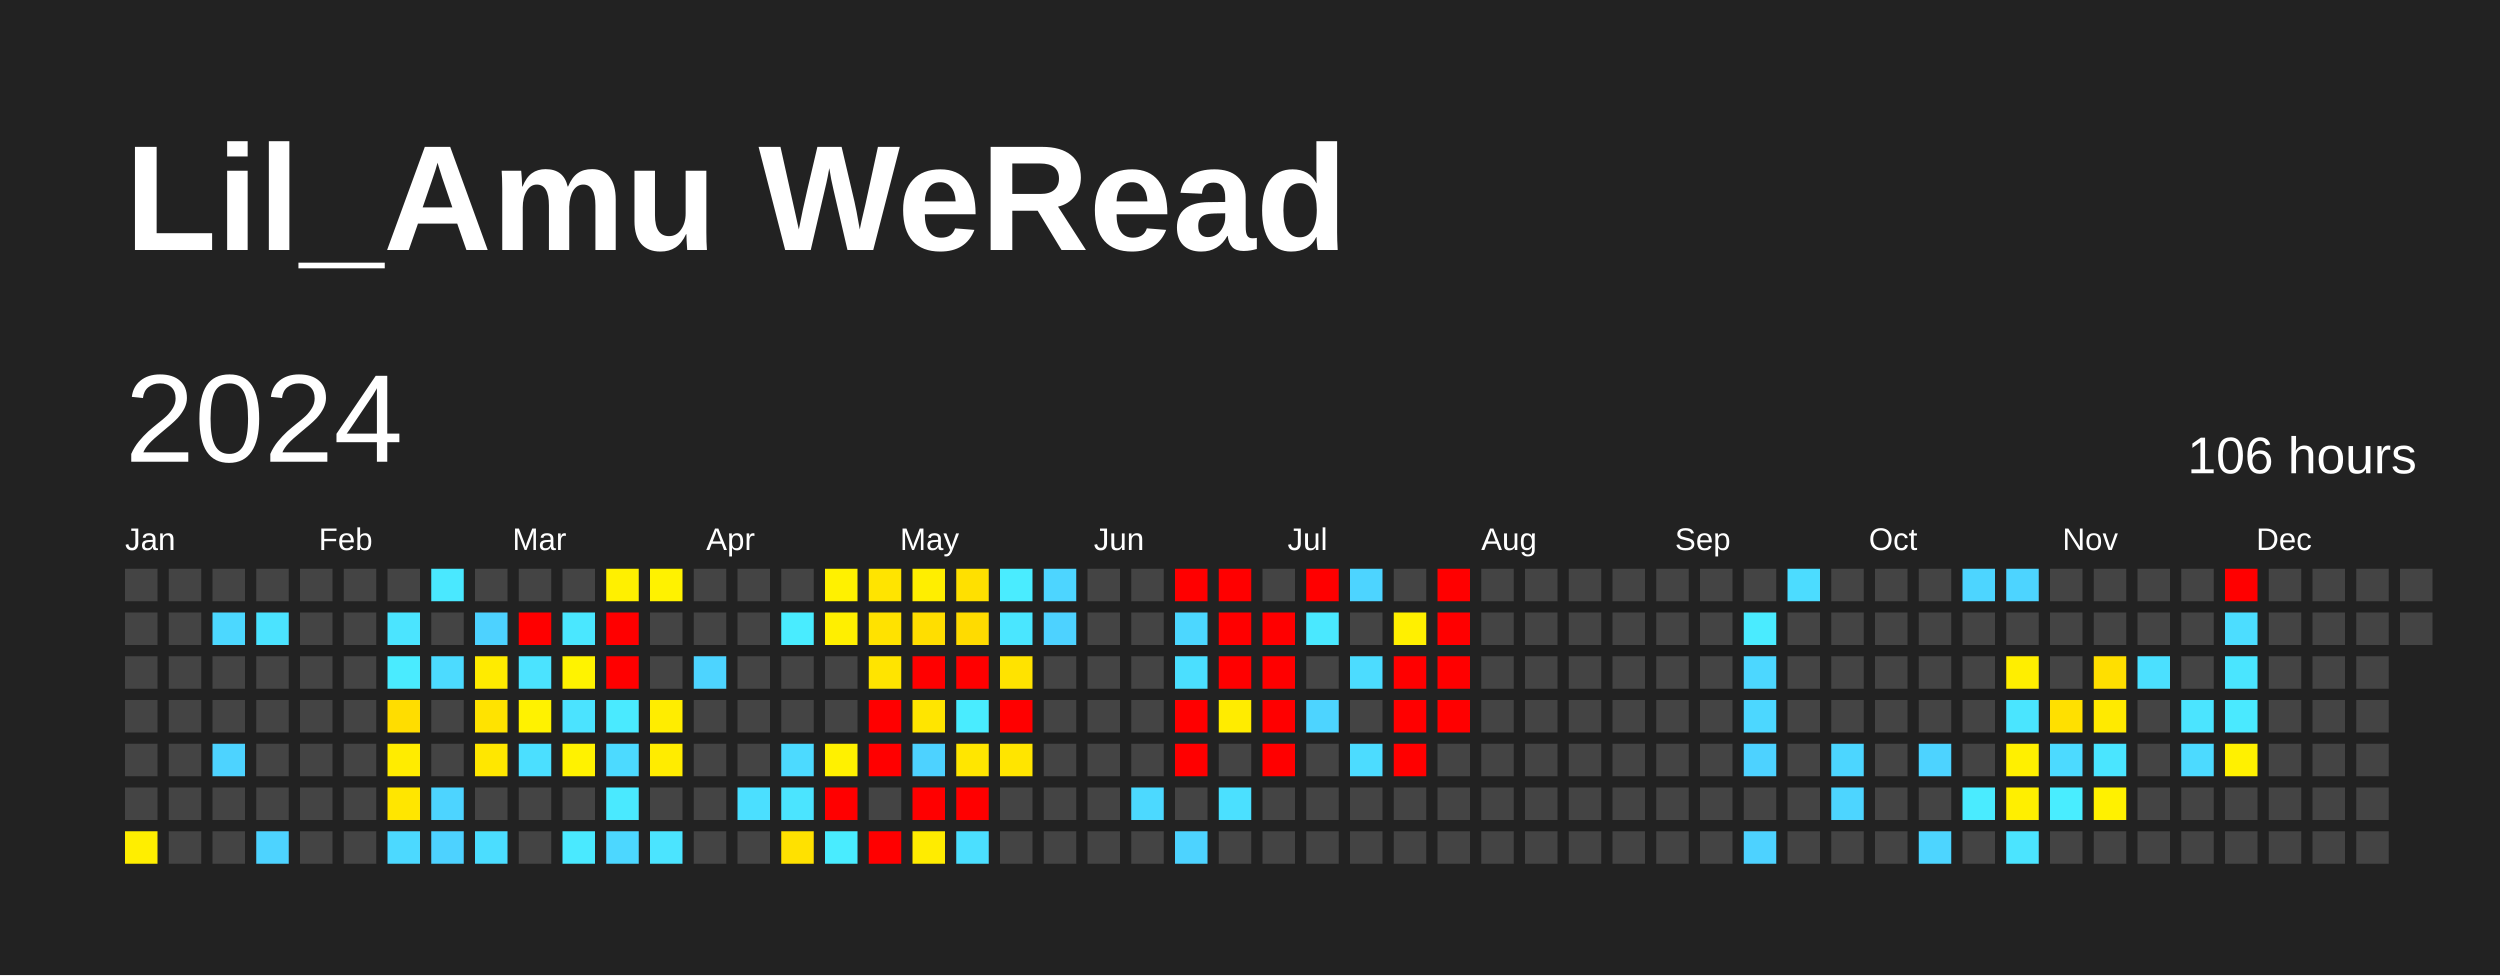
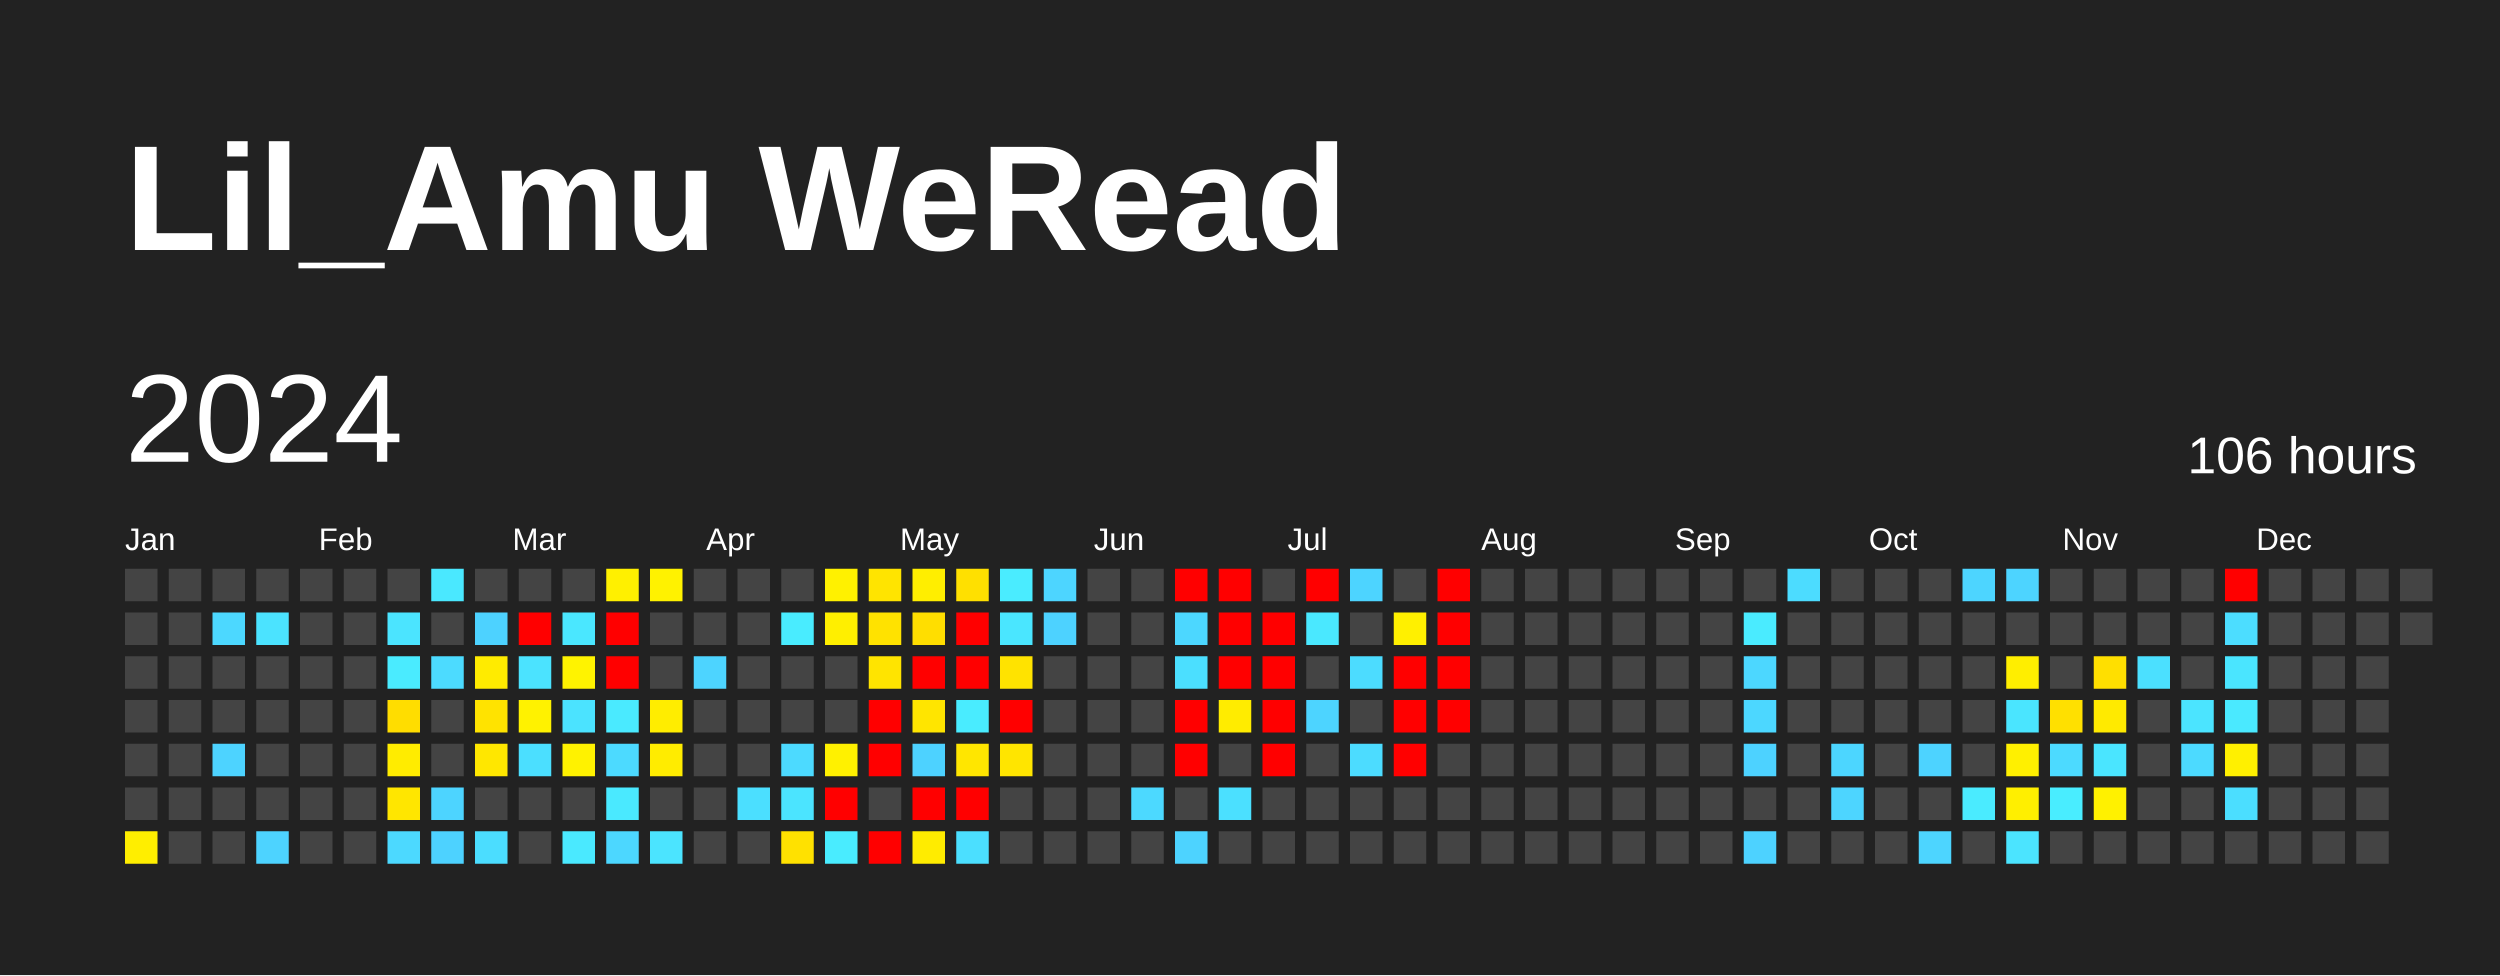
<svg xmlns="http://www.w3.org/2000/svg" baseProfile="full" height="78mm" version="1.1" viewBox="0,0,200,78" width="200mm">
  <defs />
  <rect fill="#222222" height="78" width="200" x="0" y="0" />
  <text fill="#FFFFFF" style="font-size:12px; font-family:Arial; font-weight:bold;" x="10" y="20">Lil_Amu WeRead</text>
  <text dominant-baseline="hanging" fill="#FFFFFF" style="font-size:10.0px; font-family:Arial;" x="10" y="30">2024</text>
  <text dominant-baseline="hanging" fill="#FFFFFF" style="font-size:4.125px; font-family:Arial;" x="175" y="35">106 hours</text>
  <text fill="#FFFFFF" style="font-size:2.5px; font-family:Arial" x="10.0" y="44">Jan</text>
  <text fill="#FFFFFF" style="font-size:2.5px; font-family:Arial" x="25.5" y="44">Feb</text>
  <text fill="#FFFFFF" style="font-size:2.5px; font-family:Arial" x="41.0" y="44">Mar</text>
  <text fill="#FFFFFF" style="font-size:2.5px; font-family:Arial" x="56.5" y="44">Apr</text>
  <text fill="#FFFFFF" style="font-size:2.5px; font-family:Arial" x="72.0" y="44">May</text>
  <text fill="#FFFFFF" style="font-size:2.5px; font-family:Arial" x="87.5" y="44">Jun</text>
  <text fill="#FFFFFF" style="font-size:2.5px; font-family:Arial" x="103.0" y="44">Jul</text>
  <text fill="#FFFFFF" style="font-size:2.5px; font-family:Arial" x="118.5" y="44">Aug</text>
  <text fill="#FFFFFF" style="font-size:2.5px; font-family:Arial" x="134.0" y="44">Sep</text>
  <text fill="#FFFFFF" style="font-size:2.5px; font-family:Arial" x="149.5" y="44">Oct</text>
  <text fill="#FFFFFF" style="font-size:2.5px; font-family:Arial" x="165.0" y="44">Nov</text>
  <text fill="#FFFFFF" style="font-size:2.5px; font-family:Arial" x="180.5" y="44">Dec</text>
  <rect fill="#444444" height="2.6" width="2.6" x="10.0" y="45.5" />
  <rect fill="#444444" height="2.6" width="2.6" x="10.0" y="49.0" />
  <rect fill="#444444" height="2.6" width="2.6" x="10.0" y="52.5" />
  <rect fill="#444444" height="2.6" width="2.6" x="10.0" y="56.0" />
  <rect fill="#444444" height="2.6" width="2.6" x="10.0" y="59.5" />
  <rect fill="#444444" height="2.6" width="2.6" x="10.0" y="63.0" />
  <rect fill="#ffee00" height="2.6" width="2.6" x="10.0" y="66.5" />
  <rect fill="#444444" height="2.6" width="2.6" x="13.5" y="45.5" />
  <rect fill="#444444" height="2.6" width="2.6" x="13.5" y="49.0" />
  <rect fill="#444444" height="2.6" width="2.6" x="13.5" y="52.5" />
  <rect fill="#444444" height="2.6" width="2.6" x="13.5" y="56.0" />
  <rect fill="#444444" height="2.6" width="2.6" x="13.5" y="59.5" />
  <rect fill="#444444" height="2.6" width="2.6" x="13.5" y="63.0" />
  <rect fill="#444444" height="2.6" width="2.6" x="13.5" y="66.5" />
  <rect fill="#444444" height="2.6" width="2.6" x="17.0" y="45.5" />
  <rect fill="#4cd8ff" height="2.6" width="2.6" x="17.0" y="49.0" />
  <rect fill="#444444" height="2.6" width="2.6" x="17.0" y="52.5" />
  <rect fill="#444444" height="2.6" width="2.6" x="17.0" y="56.0" />
  <rect fill="#4dd3ff" height="2.6" width="2.6" x="17.0" y="59.5" />
  <rect fill="#444444" height="2.6" width="2.6" x="17.0" y="63.0" />
  <rect fill="#444444" height="2.6" width="2.6" x="17.0" y="66.5" />
  <rect fill="#444444" height="2.6" width="2.6" x="20.5" y="45.5" />
  <rect fill="#4be3ff" height="2.6" width="2.6" x="20.5" y="49.0" />
  <rect fill="#444444" height="2.6" width="2.6" x="20.5" y="52.5" />
  <rect fill="#444444" height="2.6" width="2.6" x="20.5" y="56.0" />
  <rect fill="#444444" height="2.6" width="2.6" x="20.5" y="59.5" />
  <rect fill="#444444" height="2.6" width="2.6" x="20.5" y="63.0" />
  <rect fill="#4dd3ff" height="2.6" width="2.6" x="20.5" y="66.5" />
  <rect fill="#444444" height="2.6" width="2.6" x="24.0" y="45.5" />
  <rect fill="#444444" height="2.6" width="2.6" x="24.0" y="49.0" />
  <rect fill="#444444" height="2.6" width="2.6" x="24.0" y="52.5" />
  <rect fill="#444444" height="2.6" width="2.6" x="24.0" y="56.0" />
  <rect fill="#444444" height="2.6" width="2.6" x="24.0" y="59.5" />
  <rect fill="#444444" height="2.6" width="2.6" x="24.0" y="63.0" />
  <rect fill="#444444" height="2.6" width="2.6" x="24.0" y="66.5" />
  <rect fill="#444444" height="2.6" width="2.6" x="27.5" y="45.5" />
  <rect fill="#444444" height="2.6" width="2.6" x="27.5" y="49.0" />
  <rect fill="#444444" height="2.6" width="2.6" x="27.5" y="52.5" />
  <rect fill="#444444" height="2.6" width="2.6" x="27.5" y="56.0" />
  <rect fill="#444444" height="2.6" width="2.6" x="27.5" y="59.5" />
  <rect fill="#444444" height="2.6" width="2.6" x="27.5" y="63.0" />
  <rect fill="#444444" height="2.6" width="2.6" x="27.5" y="66.5" />
  <rect fill="#444444" height="2.6" width="2.6" x="31.0" y="45.5" />
  <rect fill="#4be4ff" height="2.6" width="2.6" x="31.0" y="49.0" />
  <rect fill="#4aebff" height="2.6" width="2.6" x="31.0" y="52.5" />
  <rect fill="#ffdd00" height="2.6" width="2.6" x="31.0" y="56.0" />
  <rect fill="#ffec00" height="2.6" width="2.6" x="31.0" y="59.5" />
  <rect fill="#ffe600" height="2.6" width="2.6" x="31.0" y="63.0" />
  <rect fill="#4cd9ff" height="2.6" width="2.6" x="31.0" y="66.5" />
  <rect fill="#4ae8ff" height="2.6" width="2.6" x="34.5" y="45.5" />
  <rect fill="#444444" height="2.6" width="2.6" x="34.5" y="49.0" />
  <rect fill="#4cdbff" height="2.6" width="2.6" x="34.5" y="52.5" />
  <rect fill="#444444" height="2.6" width="2.6" x="34.5" y="56.0" />
  <rect fill="#444444" height="2.6" width="2.6" x="34.5" y="59.5" />
  <rect fill="#4dd4ff" height="2.6" width="2.6" x="34.5" y="63.0" />
  <rect fill="#4dd2ff" height="2.6" width="2.6" x="34.5" y="66.5" />
  <rect fill="#444444" height="2.6" width="2.6" x="38.0" y="45.5" />
  <rect fill="#4dd2ff" height="2.6" width="2.6" x="38.0" y="49.0" />
  <rect fill="#ffeb00" height="2.6" width="2.6" x="38.0" y="52.5" />
  <rect fill="#ffe300" height="2.6" width="2.6" x="38.0" y="56.0" />
  <rect fill="#ffe700" height="2.6" width="2.6" x="38.0" y="59.5" />
  <rect fill="#444444" height="2.6" width="2.6" x="38.0" y="63.0" />
  <rect fill="#4bddff" height="2.6" width="2.6" x="38.0" y="66.5" />
  <rect fill="#444444" height="2.6" width="2.6" x="41.5" y="45.5" />
  <rect fill="red" height="2.6" width="2.6" x="41.5" y="49.0" />
  <rect fill="#4be3ff" height="2.6" width="2.6" x="41.5" y="52.5" />
  <rect fill="#fff200" height="2.6" width="2.6" x="41.5" y="56.0" />
  <rect fill="#4bdfff" height="2.6" width="2.6" x="41.5" y="59.5" />
  <rect fill="#444444" height="2.6" width="2.6" x="41.5" y="63.0" />
  <rect fill="#444444" height="2.6" width="2.6" x="41.5" y="66.5" />
  <rect fill="#444444" height="2.6" width="2.6" x="45.0" y="45.5" />
  <rect fill="#4ae7ff" height="2.6" width="2.6" x="45.0" y="49.0" />
  <rect fill="#fff300" height="2.6" width="2.6" x="45.0" y="52.5" />
  <rect fill="#4be3ff" height="2.6" width="2.6" x="45.0" y="56.0" />
  <rect fill="#fff200" height="2.6" width="2.6" x="45.0" y="59.5" />
  <rect fill="#444444" height="2.6" width="2.6" x="45.0" y="63.0" />
  <rect fill="#4ae9ff" height="2.6" width="2.6" x="45.0" y="66.5" />
  <rect fill="#fff000" height="2.6" width="2.6" x="48.5" y="45.5" />
  <rect fill="red" height="2.6" width="2.6" x="48.5" y="49.0" />
  <rect fill="red" height="2.6" width="2.6" x="48.5" y="52.5" />
  <rect fill="#4aeaff" height="2.6" width="2.6" x="48.5" y="56.0" />
  <rect fill="#4cdaff" height="2.6" width="2.6" x="48.5" y="59.5" />
  <rect fill="#4ae9ff" height="2.6" width="2.6" x="48.5" y="63.0" />
  <rect fill="#4cd7ff" height="2.6" width="2.6" x="48.5" y="66.5" />
  <rect fill="#fff200" height="2.6" width="2.6" x="52.0" y="45.5" />
  <rect fill="#444444" height="2.6" width="2.6" x="52.0" y="49.0" />
  <rect fill="#444444" height="2.6" width="2.6" x="52.0" y="52.5" />
  <rect fill="#ffed00" height="2.6" width="2.6" x="52.0" y="56.0" />
  <rect fill="#ffec00" height="2.6" width="2.6" x="52.0" y="59.5" />
  <rect fill="#444444" height="2.6" width="2.6" x="52.0" y="63.0" />
  <rect fill="#4be4ff" height="2.6" width="2.6" x="52.0" y="66.5" />
  <rect fill="#444444" height="2.6" width="2.6" x="55.5" y="45.5" />
  <rect fill="#444444" height="2.6" width="2.6" x="55.5" y="49.0" />
  <rect fill="#4dd4ff" height="2.6" width="2.6" x="55.5" y="52.5" />
  <rect fill="#444444" height="2.6" width="2.6" x="55.5" y="56.0" />
  <rect fill="#444444" height="2.6" width="2.6" x="55.5" y="59.5" />
  <rect fill="#444444" height="2.6" width="2.6" x="55.5" y="63.0" />
  <rect fill="#444444" height="2.6" width="2.6" x="55.5" y="66.5" />
  <rect fill="#444444" height="2.6" width="2.6" x="59.0" y="45.5" />
  <rect fill="#444444" height="2.6" width="2.6" x="59.0" y="49.0" />
  <rect fill="#444444" height="2.6" width="2.6" x="59.0" y="52.5" />
  <rect fill="#444444" height="2.6" width="2.6" x="59.0" y="56.0" />
  <rect fill="#444444" height="2.6" width="2.6" x="59.0" y="59.5" />
  <rect fill="#4bdfff" height="2.6" width="2.6" x="59.0" y="63.0" />
  <rect fill="#444444" height="2.6" width="2.6" x="59.0" y="66.5" />
  <rect fill="#444444" height="2.6" width="2.6" x="62.5" y="45.5" />
  <rect fill="#49ecff" height="2.6" width="2.6" x="62.5" y="49.0" />
  <rect fill="#444444" height="2.6" width="2.6" x="62.5" y="52.5" />
  <rect fill="#444444" height="2.6" width="2.6" x="62.5" y="56.0" />
  <rect fill="#4cdaff" height="2.6" width="2.6" x="62.5" y="59.5" />
  <rect fill="#4be4ff" height="2.6" width="2.6" x="62.5" y="63.0" />
  <rect fill="#ffe100" height="2.6" width="2.6" x="62.5" y="66.5" />
  <rect fill="#fff100" height="2.6" width="2.6" x="66.0" y="45.5" />
  <rect fill="#ffef00" height="2.6" width="2.6" x="66.0" y="49.0" />
  <rect fill="#444444" height="2.6" width="2.6" x="66.0" y="52.5" />
  <rect fill="#444444" height="2.6" width="2.6" x="66.0" y="56.0" />
  <rect fill="#fff100" height="2.6" width="2.6" x="66.0" y="59.5" />
  <rect fill="red" height="2.6" width="2.6" x="66.0" y="63.0" />
  <rect fill="#49ecff" height="2.6" width="2.6" x="66.0" y="66.5" />
  <rect fill="#ffe400" height="2.6" width="2.6" x="69.5" y="45.5" />
  <rect fill="#ffe200" height="2.6" width="2.6" x="69.5" y="49.0" />
  <rect fill="#ffe400" height="2.6" width="2.6" x="69.5" y="52.5" />
  <rect fill="red" height="2.6" width="2.6" x="69.5" y="56.0" />
  <rect fill="red" height="2.6" width="2.6" x="69.5" y="59.5" />
  <rect fill="#444444" height="2.6" width="2.6" x="69.5" y="63.0" />
  <rect fill="red" height="2.6" width="2.6" x="69.5" y="66.5" />
  <rect fill="#ffee00" height="2.6" width="2.6" x="73.0" y="45.5" />
  <rect fill="#ffde00" height="2.6" width="2.6" x="73.0" y="49.0" />
  <rect fill="red" height="2.6" width="2.6" x="73.0" y="52.5" />
  <rect fill="#ffe500" height="2.6" width="2.6" x="73.0" y="56.0" />
  <rect fill="#4dd2ff" height="2.6" width="2.6" x="73.0" y="59.5" />
  <rect fill="red" height="2.6" width="2.6" x="73.0" y="63.0" />
  <rect fill="#ffec00" height="2.6" width="2.6" x="73.0" y="66.5" />
  <rect fill="#ffe000" height="2.6" width="2.6" x="76.5" y="45.5" />
-   <rect fill="#ffdb00" height="2.6" width="2.6" x="76.5" y="49.0" />
+   <rect fill="red" height="2.6" width="2.6" x="76.5" y="49.0" />
  <rect fill="red" height="2.6" width="2.6" x="76.5" y="52.5" />
  <rect fill="#49ecff" height="2.6" width="2.6" x="76.5" y="56.0" />
  <rect fill="#ffe600" height="2.6" width="2.6" x="76.5" y="59.5" />
  <rect fill="red" height="2.6" width="2.6" x="76.5" y="63.0" />
  <rect fill="#4bdfff" height="2.6" width="2.6" x="76.5" y="66.5" />
  <rect fill="#4aecff" height="2.6" width="2.6" x="80.0" y="45.5" />
  <rect fill="#4ae6ff" height="2.6" width="2.6" x="80.0" y="49.0" />
  <rect fill="#ffe300" height="2.6" width="2.6" x="80.0" y="52.5" />
  <rect fill="red" height="2.6" width="2.6" x="80.0" y="56.0" />
  <rect fill="#ffe500" height="2.6" width="2.6" x="80.0" y="59.5" />
  <rect fill="#444444" height="2.6" width="2.6" x="80.0" y="63.0" />
  <rect fill="#444444" height="2.6" width="2.6" x="80.0" y="66.5" />
  <rect fill="#4dd5ff" height="2.6" width="2.6" x="83.5" y="45.5" />
  <rect fill="#4dd2ff" height="2.6" width="2.6" x="83.5" y="49.0" />
  <rect fill="#444444" height="2.6" width="2.6" x="83.5" y="52.5" />
  <rect fill="#444444" height="2.6" width="2.6" x="83.5" y="56.0" />
  <rect fill="#444444" height="2.6" width="2.6" x="83.5" y="59.5" />
  <rect fill="#444444" height="2.6" width="2.6" x="83.5" y="63.0" />
  <rect fill="#444444" height="2.6" width="2.6" x="83.5" y="66.5" />
  <rect fill="#444444" height="2.6" width="2.6" x="87.0" y="45.5" />
  <rect fill="#444444" height="2.6" width="2.6" x="87.0" y="49.0" />
  <rect fill="#444444" height="2.6" width="2.6" x="87.0" y="52.5" />
  <rect fill="#444444" height="2.6" width="2.6" x="87.0" y="56.0" />
  <rect fill="#444444" height="2.6" width="2.6" x="87.0" y="59.5" />
  <rect fill="#444444" height="2.6" width="2.6" x="87.0" y="63.0" />
  <rect fill="#444444" height="2.6" width="2.6" x="87.0" y="66.5" />
  <rect fill="#444444" height="2.6" width="2.6" x="90.5" y="45.5" />
  <rect fill="#444444" height="2.6" width="2.6" x="90.5" y="49.0" />
  <rect fill="#444444" height="2.6" width="2.6" x="90.5" y="52.5" />
  <rect fill="#444444" height="2.6" width="2.6" x="90.5" y="56.0" />
  <rect fill="#444444" height="2.6" width="2.6" x="90.5" y="59.5" />
  <rect fill="#4cd9ff" height="2.6" width="2.6" x="90.5" y="63.0" />
  <rect fill="#444444" height="2.6" width="2.6" x="90.5" y="66.5" />
  <rect fill="red" height="2.6" width="2.6" x="94.0" y="45.5" />
  <rect fill="#4cd7ff" height="2.6" width="2.6" x="94.0" y="49.0" />
  <rect fill="#4bdfff" height="2.6" width="2.6" x="94.0" y="52.5" />
  <rect fill="red" height="2.6" width="2.6" x="94.0" y="56.0" />
  <rect fill="red" height="2.6" width="2.6" x="94.0" y="59.5" />
  <rect fill="#444444" height="2.6" width="2.6" x="94.0" y="63.0" />
  <rect fill="#4dd3ff" height="2.6" width="2.6" x="94.0" y="66.5" />
  <rect fill="red" height="2.6" width="2.6" x="97.5" y="45.5" />
  <rect fill="red" height="2.6" width="2.6" x="97.5" y="49.0" />
  <rect fill="red" height="2.6" width="2.6" x="97.5" y="52.5" />
  <rect fill="#ffec00" height="2.6" width="2.6" x="97.5" y="56.0" />
  <rect fill="#444444" height="2.6" width="2.6" x="97.5" y="59.5" />
  <rect fill="#4be0ff" height="2.6" width="2.6" x="97.5" y="63.0" />
  <rect fill="#444444" height="2.6" width="2.6" x="97.5" y="66.5" />
  <rect fill="#444444" height="2.6" width="2.6" x="101.0" y="45.5" />
  <rect fill="red" height="2.6" width="2.6" x="101.0" y="49.0" />
  <rect fill="red" height="2.6" width="2.6" x="101.0" y="52.5" />
  <rect fill="red" height="2.6" width="2.6" x="101.0" y="56.0" />
  <rect fill="red" height="2.6" width="2.6" x="101.0" y="59.5" />
  <rect fill="#444444" height="2.6" width="2.6" x="101.0" y="63.0" />
  <rect fill="#444444" height="2.6" width="2.6" x="101.0" y="66.5" />
  <rect fill="red" height="2.6" width="2.6" x="104.5" y="45.5" />
  <rect fill="#4ae8ff" height="2.6" width="2.6" x="104.5" y="49.0" />
  <rect fill="#444444" height="2.6" width="2.6" x="104.5" y="52.5" />
  <rect fill="#4dd4ff" height="2.6" width="2.6" x="104.5" y="56.0" />
  <rect fill="#444444" height="2.6" width="2.6" x="104.5" y="59.5" />
  <rect fill="#444444" height="2.6" width="2.6" x="104.5" y="63.0" />
  <rect fill="#444444" height="2.6" width="2.6" x="104.5" y="66.5" />
  <rect fill="#4dd4ff" height="2.6" width="2.6" x="108.0" y="45.5" />
  <rect fill="#444444" height="2.6" width="2.6" x="108.0" y="49.0" />
  <rect fill="#4cdcff" height="2.6" width="2.6" x="108.0" y="52.5" />
  <rect fill="#444444" height="2.6" width="2.6" x="108.0" y="56.0" />
  <rect fill="#4cdcff" height="2.6" width="2.6" x="108.0" y="59.5" />
  <rect fill="#444444" height="2.6" width="2.6" x="108.0" y="63.0" />
  <rect fill="#444444" height="2.6" width="2.6" x="108.0" y="66.5" />
  <rect fill="#444444" height="2.6" width="2.6" x="111.5" y="45.5" />
  <rect fill="#fff000" height="2.6" width="2.6" x="111.5" y="49.0" />
  <rect fill="red" height="2.6" width="2.6" x="111.5" y="52.5" />
  <rect fill="red" height="2.6" width="2.6" x="111.5" y="56.0" />
  <rect fill="red" height="2.6" width="2.6" x="111.5" y="59.5" />
  <rect fill="#444444" height="2.6" width="2.6" x="111.5" y="63.0" />
  <rect fill="#444444" height="2.6" width="2.6" x="111.5" y="66.5" />
  <rect fill="red" height="2.6" width="2.6" x="115.0" y="45.5" />
  <rect fill="red" height="2.6" width="2.6" x="115.0" y="49.0" />
  <rect fill="red" height="2.6" width="2.6" x="115.0" y="52.5" />
  <rect fill="red" height="2.6" width="2.6" x="115.0" y="56.0" />
  <rect fill="#444444" height="2.6" width="2.6" x="115.0" y="59.5" />
  <rect fill="#444444" height="2.6" width="2.6" x="115.0" y="63.0" />
  <rect fill="#444444" height="2.6" width="2.6" x="115.0" y="66.5" />
  <rect fill="#444444" height="2.6" width="2.6" x="118.5" y="45.5" />
  <rect fill="#444444" height="2.6" width="2.6" x="118.5" y="49.0" />
  <rect fill="#444444" height="2.6" width="2.6" x="118.5" y="52.5" />
  <rect fill="#444444" height="2.6" width="2.6" x="118.5" y="56.0" />
  <rect fill="#444444" height="2.6" width="2.6" x="118.5" y="59.5" />
  <rect fill="#444444" height="2.6" width="2.6" x="118.5" y="63.0" />
  <rect fill="#444444" height="2.6" width="2.6" x="118.5" y="66.5" />
  <rect fill="#444444" height="2.6" width="2.6" x="122.0" y="45.5" />
  <rect fill="#444444" height="2.6" width="2.6" x="122.0" y="49.0" />
  <rect fill="#444444" height="2.6" width="2.6" x="122.0" y="52.5" />
  <rect fill="#444444" height="2.6" width="2.6" x="122.0" y="56.0" />
  <rect fill="#444444" height="2.6" width="2.6" x="122.0" y="59.5" />
  <rect fill="#444444" height="2.6" width="2.6" x="122.0" y="63.0" />
  <rect fill="#444444" height="2.6" width="2.6" x="122.0" y="66.5" />
  <rect fill="#444444" height="2.6" width="2.6" x="125.5" y="45.5" />
  <rect fill="#444444" height="2.6" width="2.6" x="125.5" y="49.0" />
  <rect fill="#444444" height="2.6" width="2.6" x="125.5" y="52.5" />
  <rect fill="#444444" height="2.6" width="2.6" x="125.5" y="56.0" />
  <rect fill="#444444" height="2.6" width="2.6" x="125.5" y="59.5" />
  <rect fill="#444444" height="2.6" width="2.6" x="125.5" y="63.0" />
  <rect fill="#444444" height="2.6" width="2.6" x="125.5" y="66.5" />
  <rect fill="#444444" height="2.6" width="2.6" x="129.0" y="45.5" />
  <rect fill="#444444" height="2.6" width="2.6" x="129.0" y="49.0" />
  <rect fill="#444444" height="2.6" width="2.6" x="129.0" y="52.5" />
  <rect fill="#444444" height="2.6" width="2.6" x="129.0" y="56.0" />
  <rect fill="#444444" height="2.6" width="2.6" x="129.0" y="59.5" />
  <rect fill="#444444" height="2.6" width="2.6" x="129.0" y="63.0" />
  <rect fill="#444444" height="2.6" width="2.6" x="129.0" y="66.5" />
  <rect fill="#444444" height="2.6" width="2.6" x="132.5" y="45.5" />
  <rect fill="#444444" height="2.6" width="2.6" x="132.5" y="49.0" />
  <rect fill="#444444" height="2.6" width="2.6" x="132.5" y="52.5" />
  <rect fill="#444444" height="2.6" width="2.6" x="132.5" y="56.0" />
  <rect fill="#444444" height="2.6" width="2.6" x="132.5" y="59.5" />
  <rect fill="#444444" height="2.6" width="2.6" x="132.5" y="63.0" />
  <rect fill="#444444" height="2.6" width="2.6" x="132.5" y="66.5" />
  <rect fill="#444444" height="2.6" width="2.6" x="136.0" y="45.5" />
  <rect fill="#444444" height="2.6" width="2.6" x="136.0" y="49.0" />
  <rect fill="#444444" height="2.6" width="2.6" x="136.0" y="52.5" />
  <rect fill="#444444" height="2.6" width="2.6" x="136.0" y="56.0" />
  <rect fill="#444444" height="2.6" width="2.6" x="136.0" y="59.5" />
  <rect fill="#444444" height="2.6" width="2.6" x="136.0" y="63.0" />
  <rect fill="#444444" height="2.6" width="2.6" x="136.0" y="66.5" />
  <rect fill="#444444" height="2.6" width="2.6" x="139.5" y="45.5" />
  <rect fill="#4aebff" height="2.6" width="2.6" x="139.5" y="49.0" />
  <rect fill="#4cd7ff" height="2.6" width="2.6" x="139.5" y="52.5" />
  <rect fill="#4cd7ff" height="2.6" width="2.6" x="139.5" y="56.0" />
  <rect fill="#4dd2ff" height="2.6" width="2.6" x="139.5" y="59.5" />
  <rect fill="#444444" height="2.6" width="2.6" x="139.5" y="63.0" />
  <rect fill="#4dd2ff" height="2.6" width="2.6" x="139.5" y="66.5" />
  <rect fill="#4cdcff" height="2.6" width="2.6" x="143.0" y="45.5" />
  <rect fill="#444444" height="2.6" width="2.6" x="143.0" y="49.0" />
  <rect fill="#444444" height="2.6" width="2.6" x="143.0" y="52.5" />
  <rect fill="#444444" height="2.6" width="2.6" x="143.0" y="56.0" />
  <rect fill="#444444" height="2.6" width="2.6" x="143.0" y="59.5" />
  <rect fill="#444444" height="2.6" width="2.6" x="143.0" y="63.0" />
  <rect fill="#444444" height="2.6" width="2.6" x="143.0" y="66.5" />
  <rect fill="#444444" height="2.6" width="2.6" x="146.5" y="45.5" />
  <rect fill="#444444" height="2.6" width="2.6" x="146.5" y="49.0" />
  <rect fill="#444444" height="2.6" width="2.6" x="146.5" y="52.5" />
  <rect fill="#444444" height="2.6" width="2.6" x="146.5" y="56.0" />
  <rect fill="#4cd6ff" height="2.6" width="2.6" x="146.5" y="59.5" />
  <rect fill="#4dd5ff" height="2.6" width="2.6" x="146.5" y="63.0" />
  <rect fill="#444444" height="2.6" width="2.6" x="146.5" y="66.5" />
  <rect fill="#444444" height="2.6" width="2.6" x="150.0" y="45.5" />
  <rect fill="#444444" height="2.6" width="2.6" x="150.0" y="49.0" />
  <rect fill="#444444" height="2.6" width="2.6" x="150.0" y="52.5" />
  <rect fill="#444444" height="2.6" width="2.6" x="150.0" y="56.0" />
  <rect fill="#444444" height="2.6" width="2.6" x="150.0" y="59.5" />
  <rect fill="#444444" height="2.6" width="2.6" x="150.0" y="63.0" />
  <rect fill="#444444" height="2.6" width="2.6" x="150.0" y="66.5" />
  <rect fill="#444444" height="2.6" width="2.6" x="153.5" y="45.5" />
  <rect fill="#444444" height="2.6" width="2.6" x="153.5" y="49.0" />
  <rect fill="#444444" height="2.6" width="2.6" x="153.5" y="52.5" />
  <rect fill="#444444" height="2.6" width="2.6" x="153.5" y="56.0" />
  <rect fill="#4dd3ff" height="2.6" width="2.6" x="153.5" y="59.5" />
  <rect fill="#444444" height="2.6" width="2.6" x="153.5" y="63.0" />
  <rect fill="#4dd5ff" height="2.6" width="2.6" x="153.5" y="66.5" />
  <rect fill="#4dd5ff" height="2.6" width="2.6" x="157.0" y="45.5" />
  <rect fill="#444444" height="2.6" width="2.6" x="157.0" y="49.0" />
  <rect fill="#444444" height="2.6" width="2.6" x="157.0" y="52.5" />
  <rect fill="#444444" height="2.6" width="2.6" x="157.0" y="56.0" />
  <rect fill="#444444" height="2.6" width="2.6" x="157.0" y="59.5" />
  <rect fill="#4aebff" height="2.6" width="2.6" x="157.0" y="63.0" />
  <rect fill="#444444" height="2.6" width="2.6" x="157.0" y="66.5" />
  <rect fill="#4dd4ff" height="2.6" width="2.6" x="160.5" y="45.5" />
  <rect fill="#444444" height="2.6" width="2.6" x="160.5" y="49.0" />
  <rect fill="#ffee00" height="2.6" width="2.6" x="160.5" y="52.5" />
  <rect fill="#4ae5ff" height="2.6" width="2.6" x="160.5" y="56.0" />
  <rect fill="#fff000" height="2.6" width="2.6" x="160.5" y="59.5" />
  <rect fill="#ffef00" height="2.6" width="2.6" x="160.5" y="63.0" />
  <rect fill="#4be4ff" height="2.6" width="2.6" x="160.5" y="66.5" />
  <rect fill="#444444" height="2.6" width="2.6" x="164.0" y="45.5" />
  <rect fill="#444444" height="2.6" width="2.6" x="164.0" y="49.0" />
  <rect fill="#444444" height="2.6" width="2.6" x="164.0" y="52.5" />
  <rect fill="#ffe000" height="2.6" width="2.6" x="164.0" y="56.0" />
  <rect fill="#4cdaff" height="2.6" width="2.6" x="164.0" y="59.5" />
  <rect fill="#49edff" height="2.6" width="2.6" x="164.0" y="63.0" />
  <rect fill="#444444" height="2.6" width="2.6" x="164.0" y="66.5" />
  <rect fill="#444444" height="2.6" width="2.6" x="167.5" y="45.5" />
  <rect fill="#444444" height="2.6" width="2.6" x="167.5" y="49.0" />
  <rect fill="#ffdf00" height="2.6" width="2.6" x="167.5" y="52.5" />
  <rect fill="#ffea00" height="2.6" width="2.6" x="167.5" y="56.0" />
  <rect fill="#4ae5ff" height="2.6" width="2.6" x="167.5" y="59.5" />
  <rect fill="#fff100" height="2.6" width="2.6" x="167.5" y="63.0" />
  <rect fill="#444444" height="2.6" width="2.6" x="167.5" y="66.5" />
  <rect fill="#444444" height="2.6" width="2.6" x="171.0" y="45.5" />
  <rect fill="#444444" height="2.6" width="2.6" x="171.0" y="49.0" />
  <rect fill="#4be0ff" height="2.6" width="2.6" x="171.0" y="52.5" />
  <rect fill="#444444" height="2.6" width="2.6" x="171.0" y="56.0" />
  <rect fill="#444444" height="2.6" width="2.6" x="171.0" y="59.5" />
  <rect fill="#444444" height="2.6" width="2.6" x="171.0" y="63.0" />
  <rect fill="#444444" height="2.6" width="2.6" x="171.0" y="66.5" />
  <rect fill="#444444" height="2.6" width="2.6" x="174.5" y="45.5" />
  <rect fill="#444444" height="2.6" width="2.6" x="174.5" y="49.0" />
  <rect fill="#444444" height="2.6" width="2.6" x="174.5" y="52.5" />
  <rect fill="#4be4ff" height="2.6" width="2.6" x="174.5" y="56.0" />
  <rect fill="#4cdaff" height="2.6" width="2.6" x="174.5" y="59.5" />
  <rect fill="#444444" height="2.6" width="2.6" x="174.5" y="63.0" />
  <rect fill="#444444" height="2.6" width="2.6" x="174.5" y="66.5" />
  <rect fill="red" height="2.6" width="2.6" x="178.0" y="45.5" />
  <rect fill="#4cddff" height="2.6" width="2.6" x="178.0" y="49.0" />
  <rect fill="#4ae5ff" height="2.6" width="2.6" x="178.0" y="52.5" />
  <rect fill="#4ae9ff" height="2.6" width="2.6" x="178.0" y="56.0" />
-   <rect fill="#fff100" height="2.6" width="2.6" x="178.0" y="59.5" />
-   <rect fill="#444444" height="2.6" width="2.6" x="178.0" y="63.0" />
+   <rect fill="#fff000" height="2.6" width="2.6" x="178.0" y="59.5" />
+   <rect fill="#4bdeff" height="2.6" width="2.6" x="178.0" y="63.0" />
  <rect fill="#444444" height="2.6" width="2.6" x="178.0" y="66.5" />
  <rect fill="#444444" height="2.6" width="2.6" x="181.5" y="45.5" />
  <rect fill="#444444" height="2.6" width="2.6" x="181.5" y="49.0" />
  <rect fill="#444444" height="2.6" width="2.6" x="181.5" y="52.5" />
  <rect fill="#444444" height="2.6" width="2.6" x="181.5" y="56.0" />
  <rect fill="#444444" height="2.6" width="2.6" x="181.5" y="59.5" />
  <rect fill="#444444" height="2.6" width="2.6" x="181.5" y="63.0" />
  <rect fill="#444444" height="2.6" width="2.6" x="181.5" y="66.5" />
  <rect fill="#444444" height="2.6" width="2.6" x="185.0" y="45.5" />
  <rect fill="#444444" height="2.6" width="2.6" x="185.0" y="49.0" />
  <rect fill="#444444" height="2.6" width="2.6" x="185.0" y="52.5" />
  <rect fill="#444444" height="2.6" width="2.6" x="185.0" y="56.0" />
  <rect fill="#444444" height="2.6" width="2.6" x="185.0" y="59.5" />
  <rect fill="#444444" height="2.6" width="2.6" x="185.0" y="63.0" />
  <rect fill="#444444" height="2.6" width="2.6" x="185.0" y="66.5" />
  <rect fill="#444444" height="2.6" width="2.6" x="188.5" y="45.5" />
  <rect fill="#444444" height="2.6" width="2.6" x="188.5" y="49.0" />
  <rect fill="#444444" height="2.6" width="2.6" x="188.5" y="52.5" />
  <rect fill="#444444" height="2.6" width="2.6" x="188.5" y="56.0" />
  <rect fill="#444444" height="2.6" width="2.6" x="188.5" y="59.5" />
  <rect fill="#444444" height="2.6" width="2.6" x="188.5" y="63.0" />
  <rect fill="#444444" height="2.6" width="2.6" x="188.5" y="66.5" />
  <rect fill="#444444" height="2.6" width="2.6" x="192.0" y="45.5" />
  <rect fill="#444444" height="2.6" width="2.6" x="192.0" y="49.0" />
</svg>
